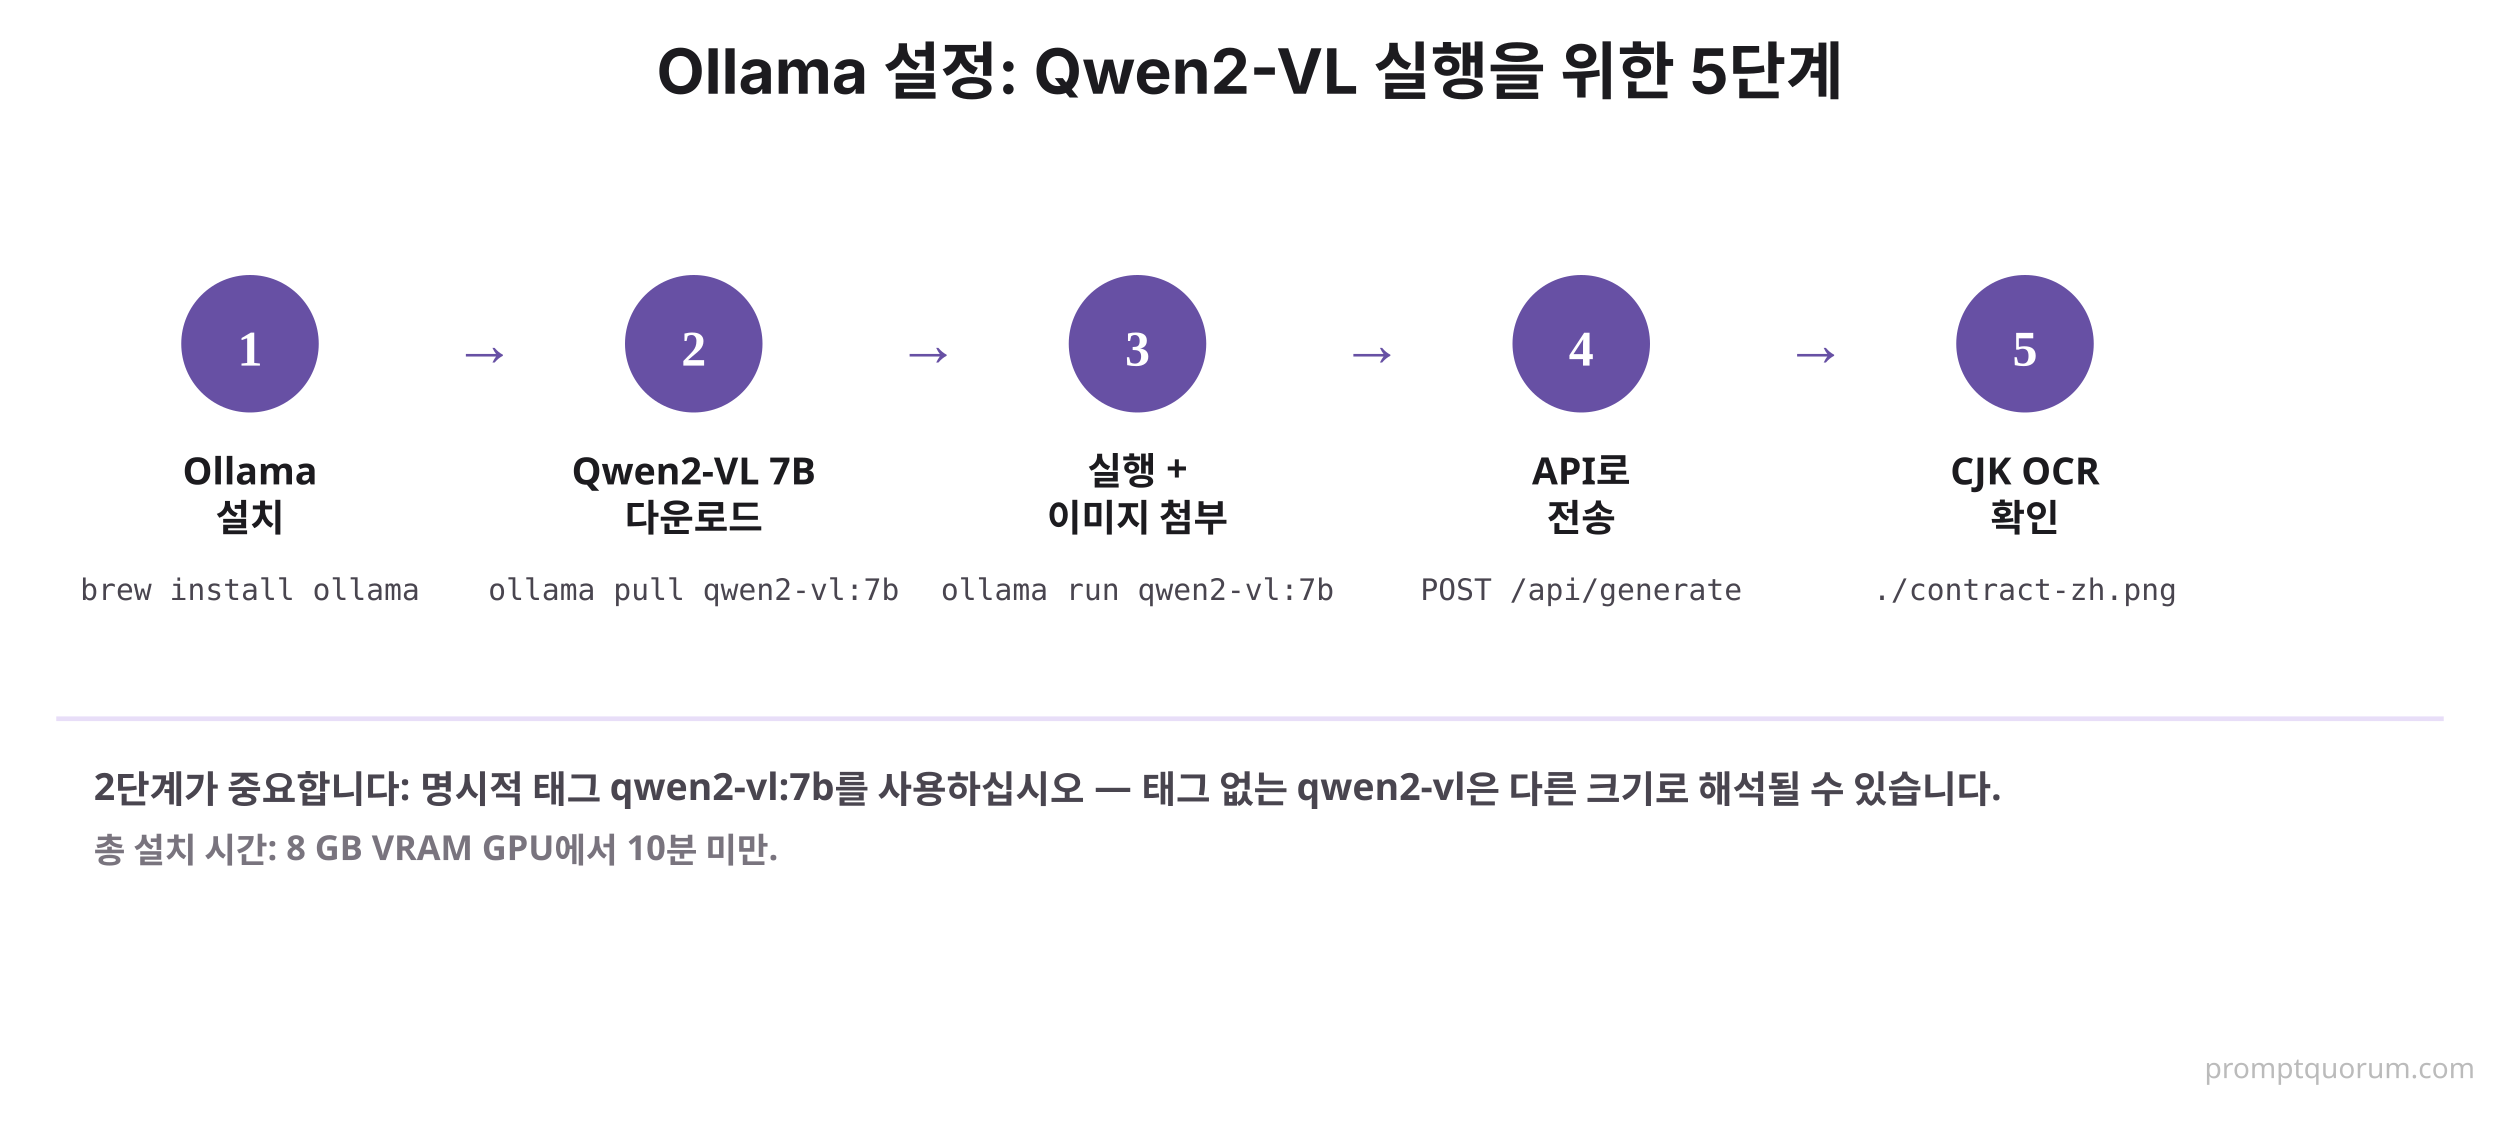
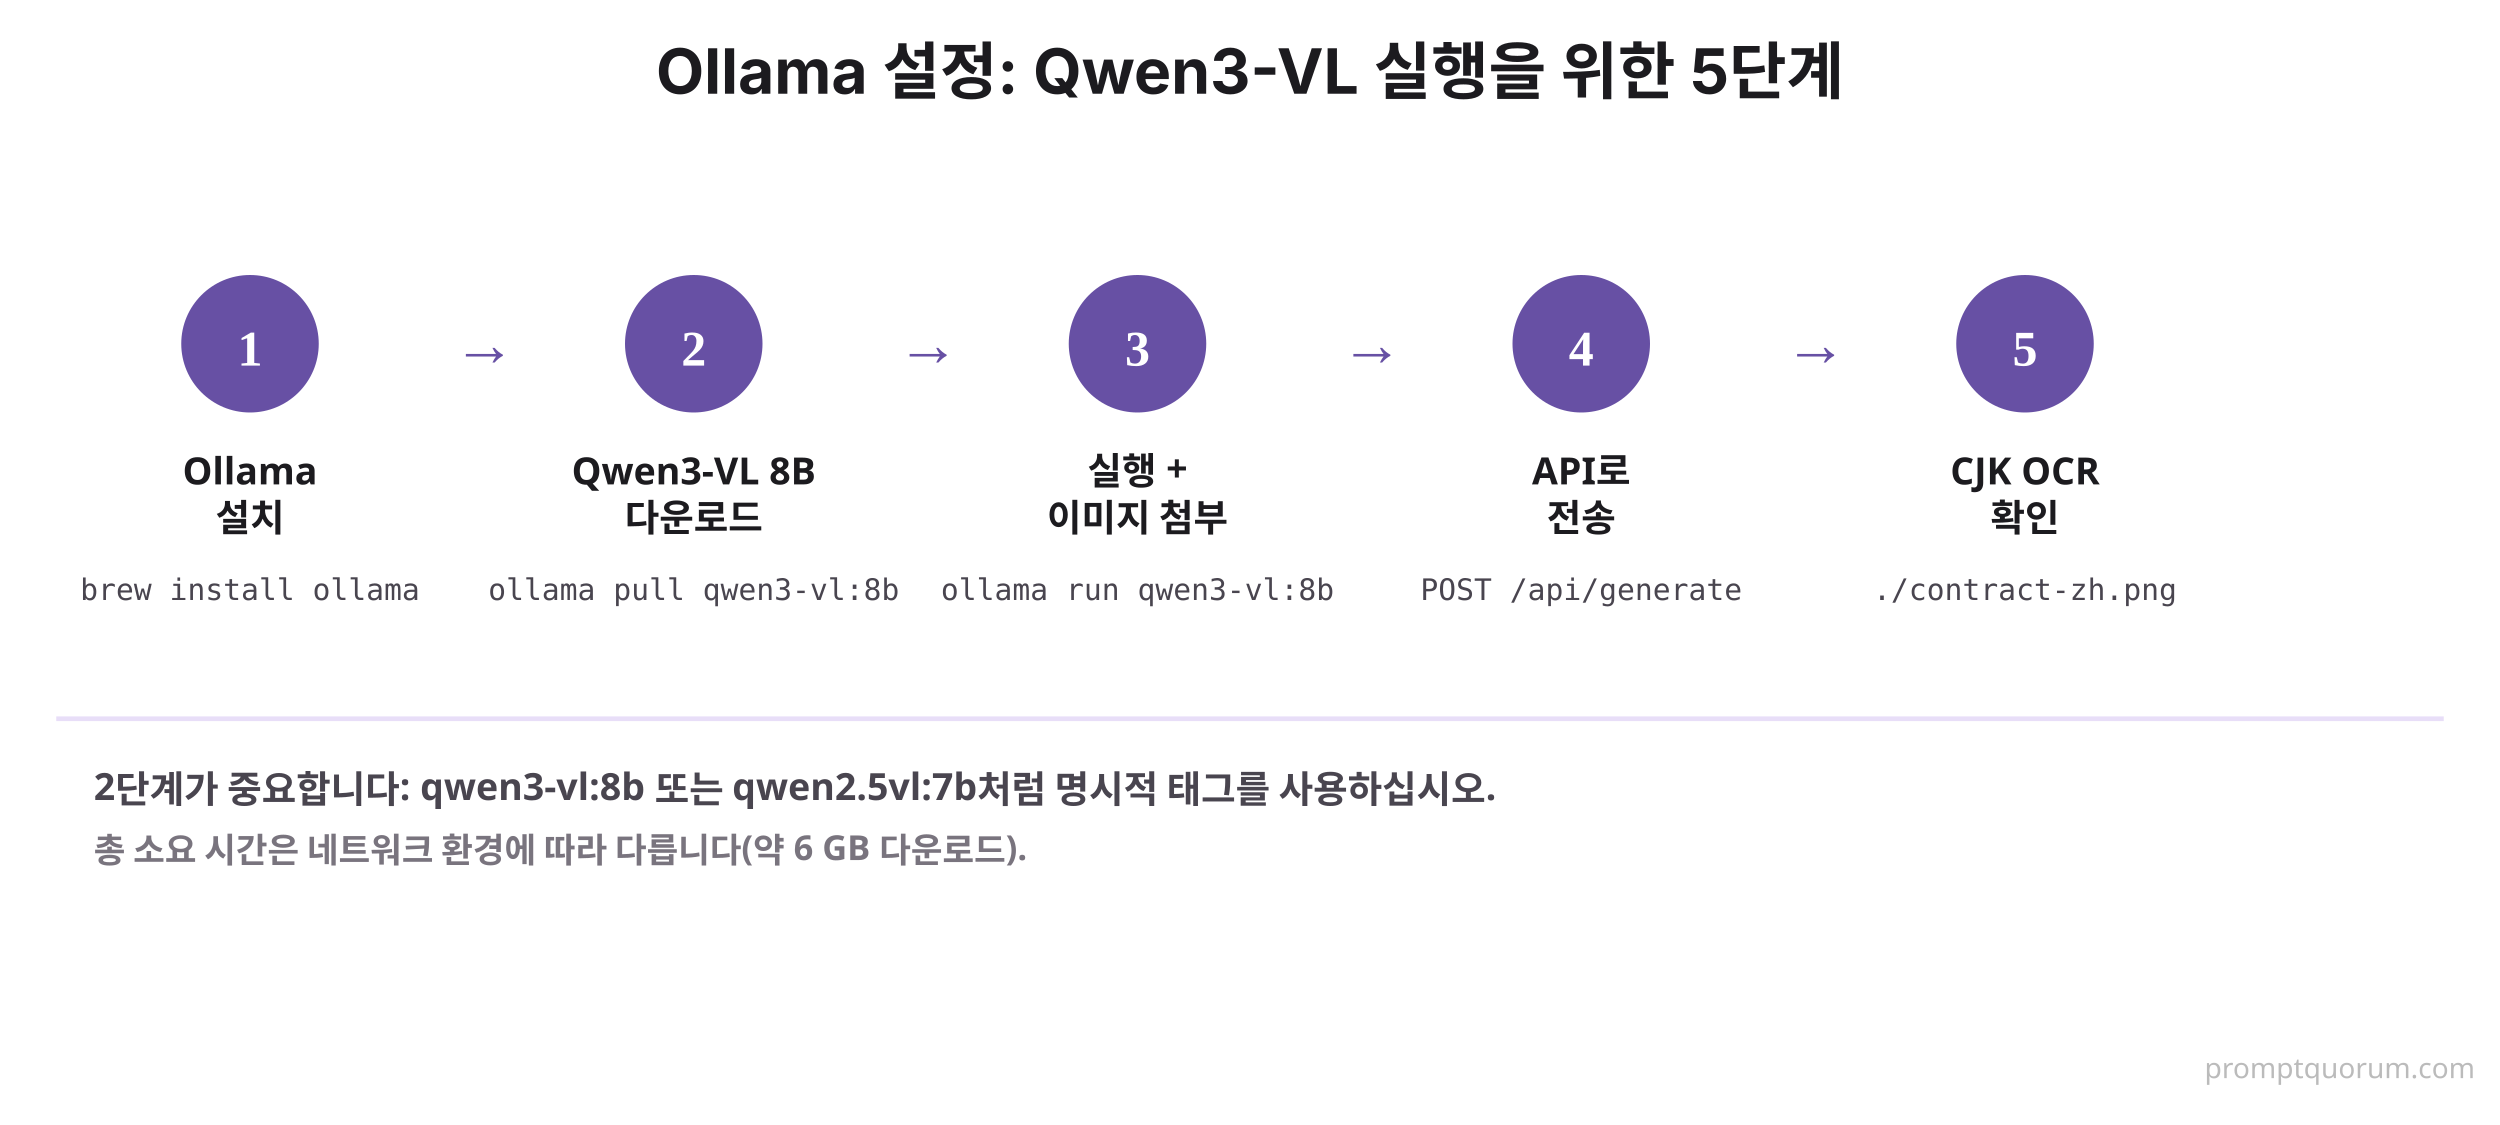
<svg xmlns="http://www.w3.org/2000/svg" viewBox="0 0 800 360" width="800" height="360">
  <rect width="800" height="360" fill="#FFFFFF" />
-   <text x="400" y="30" font-family="system-ui, -apple-system, sans-serif" font-size="20" font-weight="700" fill="#1C1B1F" text-anchor="middle">Ollama 설정: Qwen2-VL 실행을 위한 5단계</text>
+   <text x="400" y="30" font-family="system-ui, -apple-system, sans-serif" font-size="20" font-weight="700" fill="#1C1B1F" text-anchor="middle">Ollama 설정: Qwen3-VL 실행을 위한 5단계</text>
  <circle cx="80" cy="110" r="22" fill="#6750A4" />
  <text x="80" y="117" font-size="16" font-weight="700" fill="#FFFFFF" text-anchor="middle">1</text>
  <text x="80" y="155" font-family="system-ui, sans-serif" font-size="12" font-weight="700" fill="#1C1B1F" text-anchor="middle">Ollama</text>
  <text x="80" y="170" font-family="system-ui, sans-serif" font-size="12" font-weight="700" fill="#1C1B1F" text-anchor="middle">설치</text>
  <text x="80" y="192" font-family="'SF Mono', Monaco, monospace" font-size="9.5" fill="#49454F" text-anchor="middle">brew install ollama</text>
  <text x="145" y="117" font-size="20" fill="#6750A4">→</text>
  <circle cx="222" cy="110" r="22" fill="#6750A4" />
  <text x="222" y="117" font-size="16" font-weight="700" fill="#FFFFFF" text-anchor="middle">2</text>
-   <text x="222" y="155" font-family="system-ui, sans-serif" font-size="12" font-weight="700" fill="#1C1B1F" text-anchor="middle">Qwen2-VL 7B</text>
+   <text x="222" y="155" font-family="system-ui, sans-serif" font-size="12" font-weight="700" fill="#1C1B1F" text-anchor="middle">Qwen3-VL 8B</text>
  <text x="222" y="170" font-family="system-ui, sans-serif" font-size="12" font-weight="700" fill="#1C1B1F" text-anchor="middle">다운로드</text>
-   <text x="222" y="192" font-family="'SF Mono', Monaco, monospace" font-size="9.5" fill="#49454F" text-anchor="middle">ollama pull qwen2-vl:7b</text>
+   <text x="222" y="192" font-family="'SF Mono', Monaco, monospace" font-size="9.5" fill="#49454F" text-anchor="middle">ollama pull qwen3-vl:8b</text>
  <text x="287" y="117" font-size="20" fill="#6750A4">→</text>
  <circle cx="364" cy="110" r="22" fill="#6750A4" />
  <text x="364" y="117" font-size="16" font-weight="700" fill="#FFFFFF" text-anchor="middle">3</text>
  <text x="364" y="155" font-family="system-ui, sans-serif" font-size="12" font-weight="700" fill="#1C1B1F" text-anchor="middle">실행 +</text>
  <text x="364" y="170" font-family="system-ui, sans-serif" font-size="12" font-weight="700" fill="#1C1B1F" text-anchor="middle">이미지 첨부</text>
-   <text x="364" y="192" font-family="'SF Mono', Monaco, monospace" font-size="9.5" fill="#49454F" text-anchor="middle">ollama run qwen2-vl:7b</text>
+   <text x="364" y="192" font-family="'SF Mono', Monaco, monospace" font-size="9.5" fill="#49454F" text-anchor="middle">ollama run qwen3-vl:8b</text>
  <text x="429" y="117" font-size="20" fill="#6750A4">→</text>
  <circle cx="506" cy="110" r="22" fill="#6750A4" />
  <text x="506" y="117" font-size="16" font-weight="700" fill="#FFFFFF" text-anchor="middle">4</text>
  <text x="506" y="155" font-family="system-ui, sans-serif" font-size="12" font-weight="700" fill="#1C1B1F" text-anchor="middle">API로</text>
  <text x="506" y="170" font-family="system-ui, sans-serif" font-size="12" font-weight="700" fill="#1C1B1F" text-anchor="middle">전송</text>
  <text x="506" y="192" font-family="'SF Mono', Monaco, monospace" font-size="9.5" fill="#49454F" text-anchor="middle">POST /api/generate</text>
  <text x="571" y="117" font-size="20" fill="#6750A4">→</text>
  <circle cx="648" cy="110" r="22" fill="#6750A4" />
  <text x="648" y="117" font-size="16" font-weight="700" fill="#FFFFFF" text-anchor="middle">5</text>
  <text x="648" y="155" font-family="system-ui, sans-serif" font-size="12" font-weight="700" fill="#1C1B1F" text-anchor="middle">CJK OCR</text>
  <text x="648" y="170" font-family="system-ui, sans-serif" font-size="12" font-weight="700" fill="#1C1B1F" text-anchor="middle">확인</text>
  <text x="648" y="192" font-family="'SF Mono', Monaco, monospace" font-size="9.5" fill="#49454F" text-anchor="middle">./contract-zh.png</text>
  <line x1="18" y1="230" x2="782" y2="230" stroke="#E8DEF8" stroke-width="1.5" />
-   <text x="30" y="256" font-family="system-ui, sans-serif" font-size="12" font-weight="600" fill="#49454F">2단계가 중요합니다: 명시적 태그 qwen2-vl:7b를 사용하십시오 — 태그 없는 qwen2-vl은 다른 크기로 해석될 수 있습니다.</text>
-   <text x="30" y="276" font-family="system-ui, sans-serif" font-size="11" font-weight="600" fill="#79747E">총 설치 시간: 8 GB VRAM GPU에서 10분 미만.</text>
+   <text x="30" y="256" font-family="system-ui, sans-serif" font-size="12" font-weight="600" fill="#49454F">2단계가 중요합니다: qwen3-vl:8b 또는 qwen2.5vl:7b처럼 명시적 태그를 사용하십시오.</text>
+   <text x="30" y="276" font-family="system-ui, sans-serif" font-size="11" font-weight="600" fill="#79747E">총 소요 시간은 네트워크 환경에 따라 다릅니다(약 6 GB 다운로드).</text>
  <text x="792" y="345" font-family="system-ui,sans-serif" font-size="9" fill="#BBBBBB" text-anchor="end">promptquorum.com</text>
</svg>
